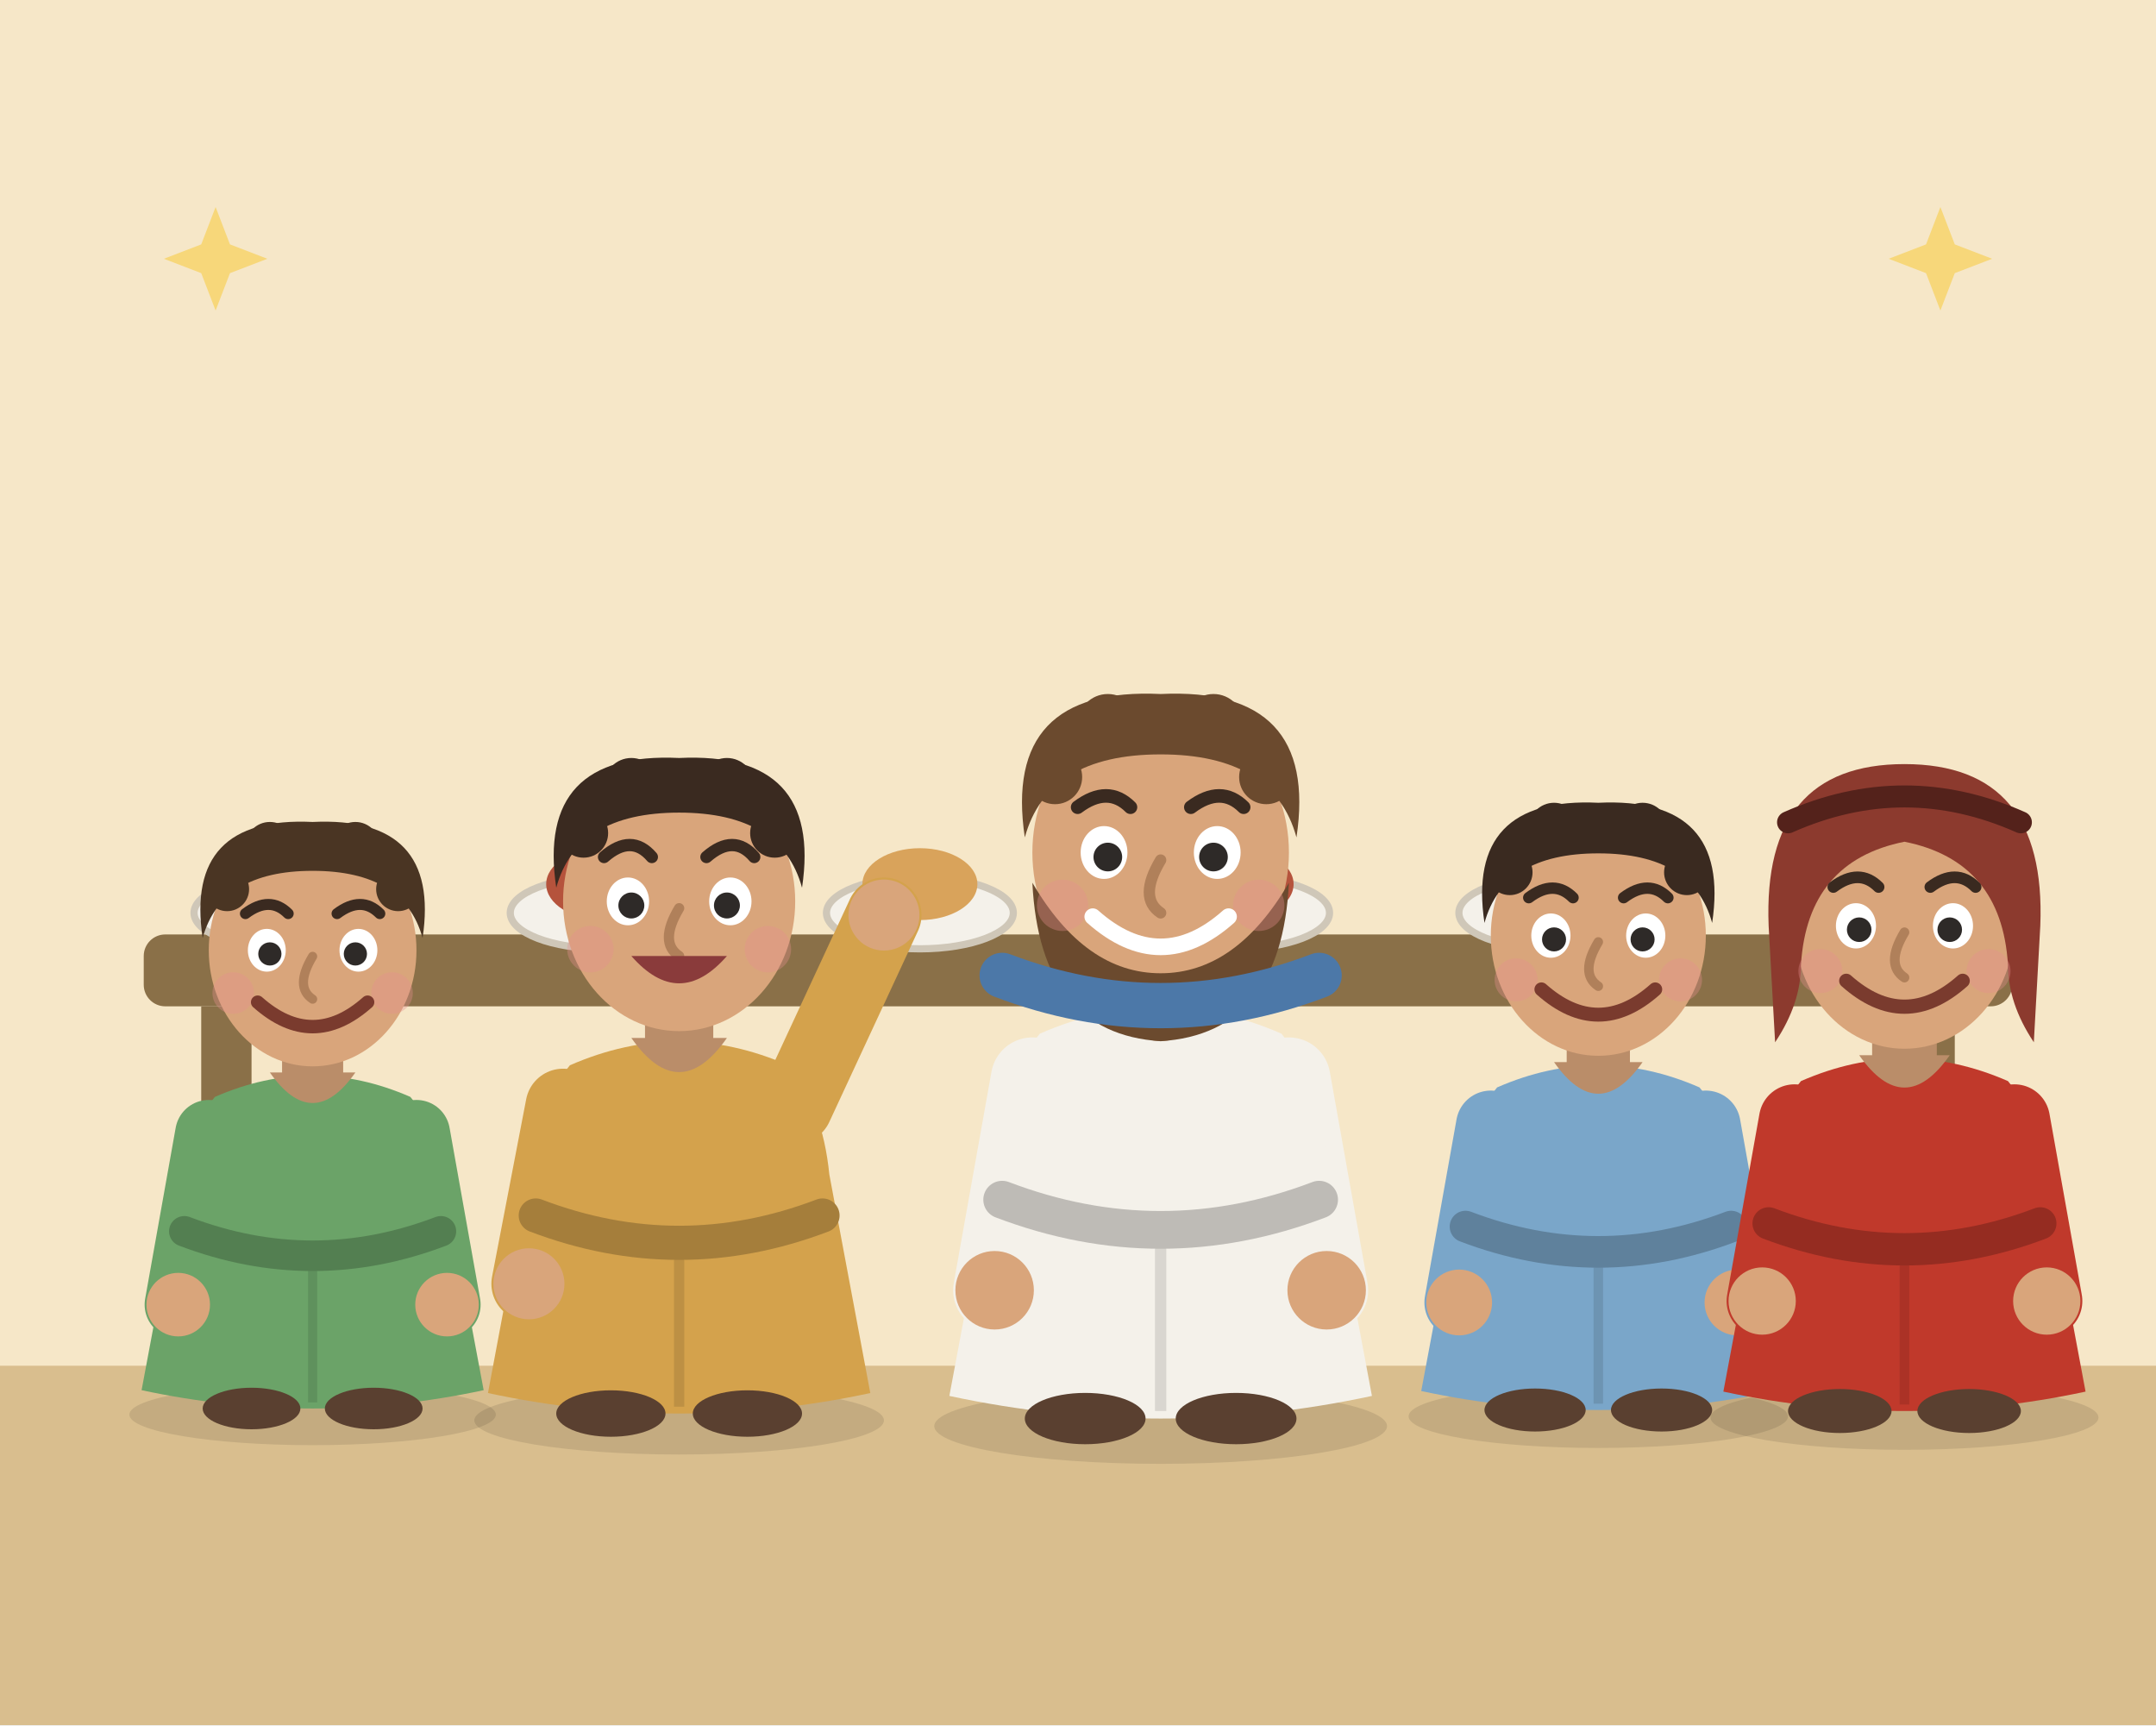
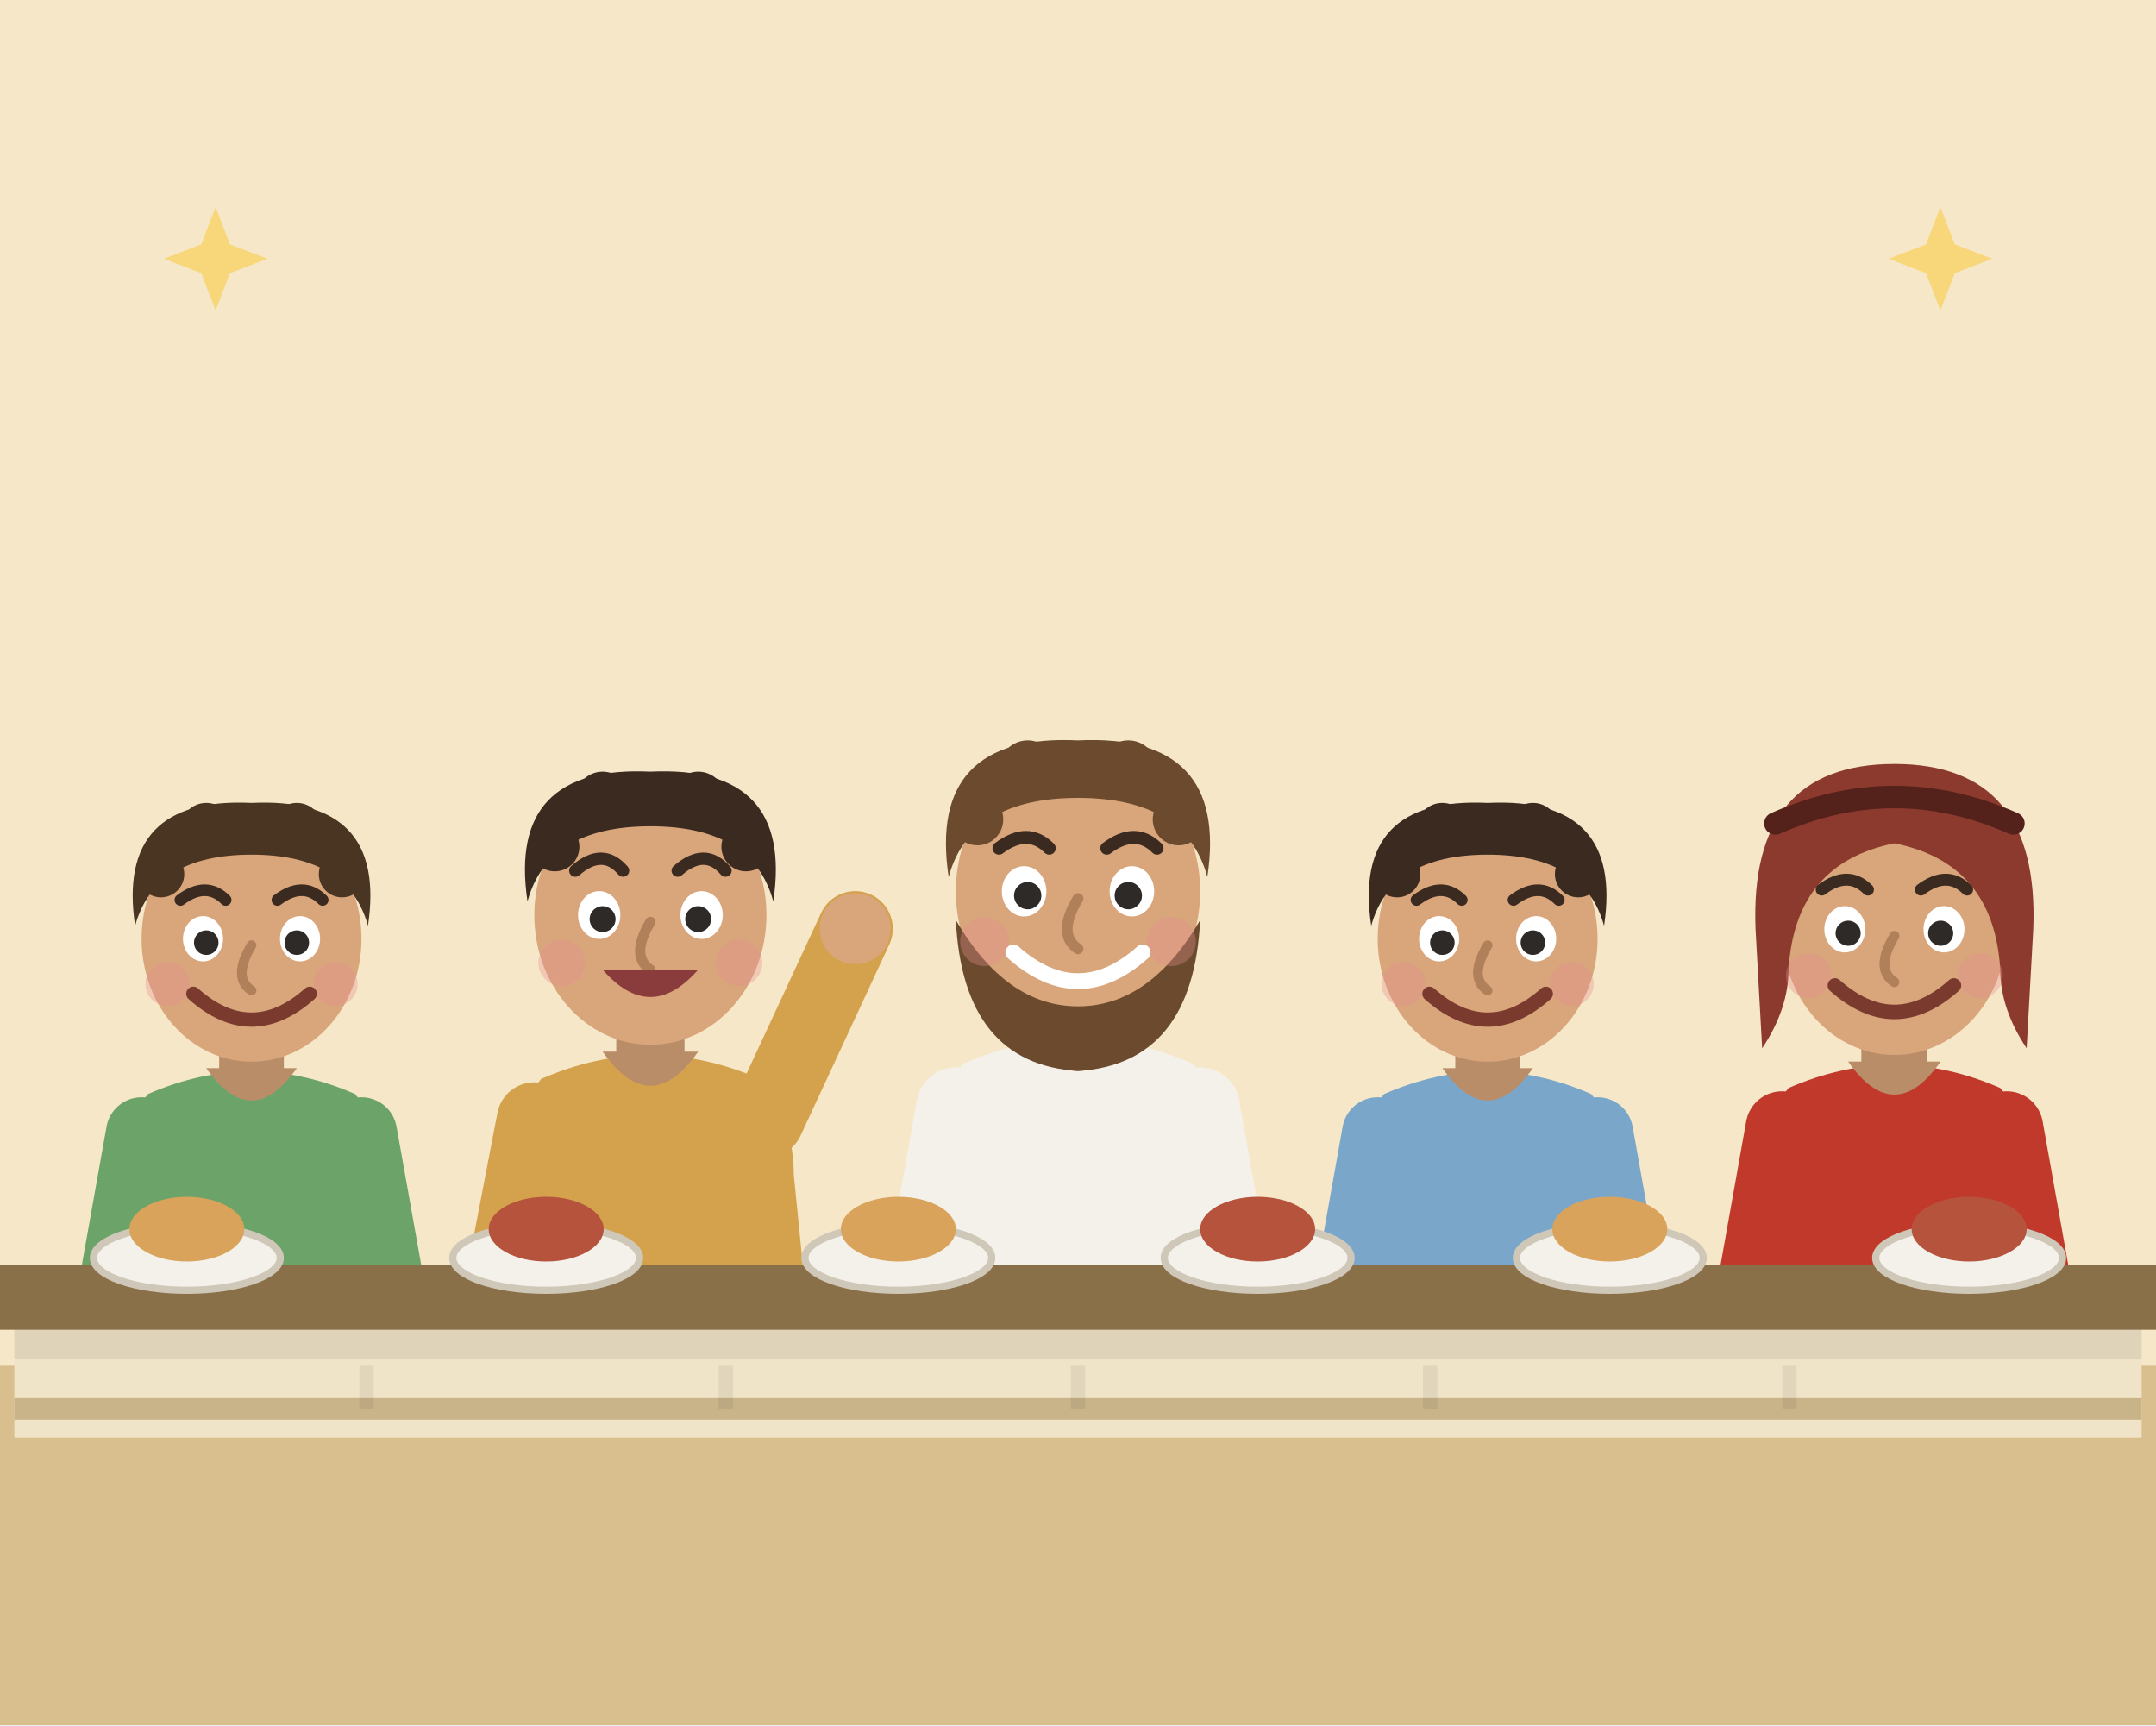
<svg xmlns="http://www.w3.org/2000/svg" viewBox="0 0 300 240">
  <rect width="300" height="240" fill="#F6E7C8" />
  <rect y="190" width="300" height="50" fill="#D9BE8E" />
-   <rect x="20" y="130" width="260" height="10" rx="3" fill="#8A7048" />
-   <rect x="28" y="140" width="7" height="50" fill="#8A7048" />
-   <rect x="265" y="140" width="7" height="50" fill="#8A7048" />
-   <ellipse cx="40" cy="127" rx="13" ry="5" fill="#F4F1EA" stroke="#CFC7B8" />
-   <ellipse cx="40" cy="123" rx="8" ry="5" fill="#D9A35B" />
-   <ellipse cx="84" cy="127" rx="13" ry="5" fill="#F4F1EA" stroke="#CFC7B8" />
-   <ellipse cx="84" cy="123" rx="8" ry="5" fill="#B5533C" />
-   <ellipse cx="128" cy="127" rx="13" ry="5" fill="#F4F1EA" stroke="#CFC7B8" />
-   <ellipse cx="128" cy="123" rx="8" ry="5" fill="#D9A35B" />
-   <ellipse cx="172" cy="127" rx="13" ry="5" fill="#F4F1EA" stroke="#CFC7B8" />
-   <ellipse cx="172" cy="123" rx="8" ry="5" fill="#B5533C" />
-   <ellipse cx="216" cy="127" rx="13" ry="5" fill="#F4F1EA" stroke="#CFC7B8" />
-   <ellipse cx="216" cy="123" rx="8" ry="5" fill="#D9A35B" />
-   <ellipse cx="260" cy="127" rx="13" ry="5" fill="#F4F1EA" stroke="#CFC7B8" />
-   <ellipse cx="260" cy="123" rx="8" ry="5" fill="#B5533C" />
-   <g transform="translate(18,108.4) scale(0.85)">
-     <ellipse cx="30" cy="104" rx="30" ry="5" fill="#000" opacity=".1" />
+   <g transform="translate(8,105.4) scale(0.9)">
    <line x1="13" y1="58" x2="8" y2="86" stroke="#6BA368" stroke-width="11" stroke-linecap="round" />
    <line x1="47" y1="58" x2="52" y2="86" stroke="#6BA368" stroke-width="11" stroke-linecap="round" />
    <rect x="25" y="40" width="10" height="14" rx="4" fill="#BA8D69" />
-     <path d="M14 52Q30 45 46 52Q51 58 52 68L58 100Q30 106 2 100L8 68Q9 58 14 52Z" fill="#6BA368" />
-     <path d="M9 74Q30 82 51 74" stroke="#537F51" stroke-width="5" fill="none" stroke-linecap="round" />
-     <path d="M30 80V102" stroke="#537F51" stroke-width="1.5" opacity=".5" />
-     <ellipse cx="20" cy="103" rx="8" ry="3.4" fill="#5A4030" />
-     <ellipse cx="40" cy="103" rx="8" ry="3.4" fill="#5A4030" />
+     <path d="M14 52Q30 45 46 52Q51 58 51 66L53 86H7L9 66Q9 58 14 52Z" fill="#6BA368" />
+     <ellipse cx="30" cy="90" rx="34" ry="12" fill="#6BA368" />
    <path d="M23 48Q30 58 37 48Z" fill="#BA8D69" />
    <circle cx="8" cy="86" r="5.2" fill="#D9A57B" />
    <circle cx="52" cy="86" r="5.2" fill="#D9A57B" />
    <ellipse cx="30" cy="28" rx="17" ry="19" fill="#D9A57B" />
    <path d="M12 26Q9 6 30 7Q51 6 48 26Q45 15 30 15Q15 15 12 26Z" fill="#4A3523" />
    <circle cx="16" cy="18" r="3.6" fill="#4A3523" />
    <circle cx="44" cy="18" r="3.6" fill="#4A3523" />
    <circle cx="23" cy="11" r="4" fill="#4A3523" />
    <circle cx="37" cy="11" r="4" fill="#4A3523" />
    <ellipse cx="22.5" cy="28" rx="3.1" ry="3.5" fill="#fff" />
    <ellipse cx="37.5" cy="28" rx="3.1" ry="3.5" fill="#fff" />
    <circle cx="23" cy="28.6" r="1.9" fill="#2E2A28" />
    <circle cx="37" cy="28.6" r="1.9" fill="#2E2A28" />
    <circle cx="17" cy="35" r="3.4" fill="#E58E8E" opacity=".35" />
    <circle cx="43" cy="35" r="3.4" fill="#E58E8E" opacity=".35" />
    <path d="M30 29q-3 5 0 7" stroke="#B0805A" stroke-width="1.5" fill="none" stroke-linecap="round" />
    <path d="M21 36.5q9 8 18 0" stroke="#7A3B2E" stroke-width="2.2" fill="none" stroke-linecap="round" />
    <path d="M19 22q4-3 7 0M34 22q4-3 7 0" stroke="#3A2A20" stroke-width="1.8" fill="none" stroke-linecap="round" />
  </g>
-   <g transform="translate(66,98.8) scale(0.95)">
-     <ellipse cx="30" cy="104" rx="30" ry="5" fill="#000" opacity=".1" />
+   <g transform="translate(62,100.7) scale(0.95)">
    <line x1="13" y1="58" x2="8" y2="84" stroke="#D4A24C" stroke-width="11" stroke-linecap="round" />
    <line x1="47" y1="58" x2="60" y2="30" stroke="#D4A24C" stroke-width="11" stroke-linecap="round" />
    <rect x="25" y="40" width="10" height="14" rx="4" fill="#BA8D69" />
-     <path d="M14 52Q30 45 46 52Q51 58 52 68L58 100Q30 106 2 100L8 68Q9 58 14 52Z" fill="#D4A24C" />
-     <path d="M9 74Q30 82 51 74" stroke="#A57E3B" stroke-width="5" fill="none" stroke-linecap="round" />
-     <path d="M30 80V102" stroke="#A57E3B" stroke-width="1.5" opacity=".5" />
-     <ellipse cx="20" cy="103" rx="8" ry="3.4" fill="#5A4030" />
-     <ellipse cx="40" cy="103" rx="8" ry="3.4" fill="#5A4030" />
+     <path d="M14 52Q30 45 46 52Q51 58 51 66L53 86H7L9 66Q9 58 14 52Z" fill="#D4A24C" />
+     <ellipse cx="30" cy="90" rx="34" ry="12" fill="#D4A24C" />
    <path d="M23 48Q30 58 37 48Z" fill="#BA8D69" />
    <circle cx="8" cy="84" r="5.2" fill="#D9A57B" />
    <circle cx="60" cy="30" r="5.2" fill="#D9A57B" />
    <ellipse cx="30" cy="28" rx="17" ry="19" fill="#D9A57B" />
    <path d="M12 26Q9 6 30 7Q51 6 48 26Q45 15 30 15Q15 15 12 26Z" fill="#3A2A20" />
    <circle cx="16" cy="18" r="3.6" fill="#3A2A20" />
    <circle cx="44" cy="18" r="3.6" fill="#3A2A20" />
    <circle cx="23" cy="11" r="4" fill="#3A2A20" />
    <circle cx="37" cy="11" r="4" fill="#3A2A20" />
    <ellipse cx="22.5" cy="28" rx="3.1" ry="3.5" fill="#fff" />
    <ellipse cx="37.5" cy="28" rx="3.1" ry="3.5" fill="#fff" />
    <circle cx="23" cy="28.6" r="1.9" fill="#2E2A28" />
    <circle cx="37" cy="28.6" r="1.9" fill="#2E2A28" />
    <circle cx="17" cy="35" r="3.4" fill="#E58E8E" opacity=".35" />
    <circle cx="43" cy="35" r="3.4" fill="#E58E8E" opacity=".35" />
    <path d="M30 29q-3 5 0 7" stroke="#B0805A" stroke-width="1.5" fill="none" stroke-linecap="round" />
    <path d="M23 36q7 8 14 0z" fill="#8A3B3B" />
    <path d="M19 21.5q4-3.5 7 0M34 21.5q4-3.5 7 0" stroke="#3A2A20" stroke-width="1.8" fill="none" stroke-linecap="round" />
  </g>
-   <g transform="translate(130,89.2) scale(1.05)">
-     <ellipse cx="30" cy="104" rx="30" ry="5" fill="#000" opacity=".1" />
+   <g transform="translate(120,96.0) scale(1.0)">
    <line x1="13" y1="58" x2="8" y2="86" stroke="#F4F1EA" stroke-width="11" stroke-linecap="round" />
    <line x1="47" y1="58" x2="52" y2="86" stroke="#F4F1EA" stroke-width="11" stroke-linecap="round" />
    <rect x="25" y="40" width="10" height="14" rx="4" fill="#BA8D69" />
-     <path d="M14 52Q30 45 46 52Q51 58 52 68L58 100Q30 106 2 100L8 68Q9 58 14 52Z" fill="#F4F1EA" />
-     <path d="M9 74Q30 82 51 74" stroke="#BEBBB6" stroke-width="5" fill="none" stroke-linecap="round" />
-     <path d="M30 80V102" stroke="#BEBBB6" stroke-width="1.5" opacity=".5" />
-     <ellipse cx="20" cy="103" rx="8" ry="3.4" fill="#5A4030" />
-     <ellipse cx="40" cy="103" rx="8" ry="3.4" fill="#5A4030" />
+     <path d="M14 52Q30 45 46 52Q51 58 51 66L53 86H7L9 66Q9 58 14 52Z" fill="#F4F1EA" />
+     <ellipse cx="30" cy="90" rx="34" ry="12" fill="#F4F1EA" />
    <path d="M23 48Q30 58 37 48Z" fill="#BA8D69" />
    <circle cx="8" cy="86" r="5.2" fill="#D9A57B" />
    <circle cx="52" cy="86" r="5.2" fill="#D9A57B" />
    <ellipse cx="30" cy="28" rx="17" ry="19" fill="#D9A57B" />
    <path d="M12 26Q9 6 30 7Q51 6 48 26Q45 15 30 15Q15 15 12 26Z" fill="#6B4A2E" />
    <circle cx="16" cy="18" r="3.6" fill="#6B4A2E" />
    <circle cx="44" cy="18" r="3.6" fill="#6B4A2E" />
    <circle cx="23" cy="11" r="4" fill="#6B4A2E" />
    <circle cx="37" cy="11" r="4" fill="#6B4A2E" />
    <path d="M13 32Q14 52 30 53Q46 52 47 32Q40 44 30 44Q20 44 13 32Z" fill="#6B4A2E" />
    <ellipse cx="22.5" cy="28" rx="3.1" ry="3.5" fill="#fff" />
    <ellipse cx="37.5" cy="28" rx="3.1" ry="3.5" fill="#fff" />
    <circle cx="23" cy="28.6" r="1.9" fill="#2E2A28" />
    <circle cx="37" cy="28.6" r="1.9" fill="#2E2A28" />
    <circle cx="17" cy="35" r="3.4" fill="#E58E8E" opacity=".35" />
    <circle cx="43" cy="35" r="3.4" fill="#E58E8E" opacity=".35" />
    <path d="M30 29q-3 5 0 7" stroke="#B0805A" stroke-width="1.5" fill="none" stroke-linecap="round" />
    <path d="M21 36.5q9 8 18 0" stroke="#FFFFFF" stroke-width="2.2" fill="none" stroke-linecap="round" />
    <path d="M19 22q4-3 7 0M34 22q4-3 7 0" stroke="#3A2A20" stroke-width="1.8" fill="none" stroke-linecap="round" />
  </g>
-   <g transform="translate(130,58) scale(1.05)">
-     <path d="M9 74Q30 82 51 74" stroke="#4C78A8" stroke-width="6" fill="none" stroke-linecap="round" />
-   </g>
-   <g transform="translate(196,105.52) scale(0.88)">
-     <ellipse cx="30" cy="104" rx="30" ry="5" fill="#000" opacity=".1" />
+   <g transform="translate(180,105.4) scale(0.9)">
    <line x1="13" y1="58" x2="8" y2="86" stroke="#7AA6C9" stroke-width="11" stroke-linecap="round" />
    <line x1="47" y1="58" x2="52" y2="86" stroke="#7AA6C9" stroke-width="11" stroke-linecap="round" />
    <rect x="25" y="40" width="10" height="14" rx="4" fill="#BA8D69" />
-     <path d="M14 52Q30 45 46 52Q51 58 52 68L58 100Q30 106 2 100L8 68Q9 58 14 52Z" fill="#7AA6C9" />
-     <path d="M9 74Q30 82 51 74" stroke="#5F819C" stroke-width="5" fill="none" stroke-linecap="round" />
-     <path d="M30 80V102" stroke="#5F819C" stroke-width="1.5" opacity=".5" />
-     <ellipse cx="20" cy="103" rx="8" ry="3.4" fill="#5A4030" />
-     <ellipse cx="40" cy="103" rx="8" ry="3.4" fill="#5A4030" />
+     <path d="M14 52Q30 45 46 52Q51 58 51 66L53 86H7L9 66Q9 58 14 52Z" fill="#7AA6C9" />
+     <ellipse cx="30" cy="90" rx="34" ry="12" fill="#7AA6C9" />
    <path d="M23 48Q30 58 37 48Z" fill="#BA8D69" />
    <circle cx="8" cy="86" r="5.2" fill="#D9A57B" />
    <circle cx="52" cy="86" r="5.2" fill="#D9A57B" />
    <ellipse cx="30" cy="28" rx="17" ry="19" fill="#D9A57B" />
    <path d="M12 26Q9 6 30 7Q51 6 48 26Q45 15 30 15Q15 15 12 26Z" fill="#3A2A20" />
    <circle cx="16" cy="18" r="3.6" fill="#3A2A20" />
    <circle cx="44" cy="18" r="3.6" fill="#3A2A20" />
    <circle cx="23" cy="11" r="4" fill="#3A2A20" />
    <circle cx="37" cy="11" r="4" fill="#3A2A20" />
    <ellipse cx="22.5" cy="28" rx="3.1" ry="3.5" fill="#fff" />
    <ellipse cx="37.5" cy="28" rx="3.1" ry="3.5" fill="#fff" />
    <circle cx="23" cy="28.6" r="1.9" fill="#2E2A28" />
    <circle cx="37" cy="28.6" r="1.9" fill="#2E2A28" />
    <circle cx="17" cy="35" r="3.4" fill="#E58E8E" opacity=".35" />
    <circle cx="43" cy="35" r="3.4" fill="#E58E8E" opacity=".35" />
    <path d="M30 29q-3 5 0 7" stroke="#B0805A" stroke-width="1.5" fill="none" stroke-linecap="round" />
    <path d="M21 36.5q9 8 18 0" stroke="#7A3B2E" stroke-width="2.2" fill="none" stroke-linecap="round" />
    <path d="M19 22q4-3 7 0M34 22q4-3 7 0" stroke="#3A2A20" stroke-width="1.8" fill="none" stroke-linecap="round" />
  </g>
-   <g transform="translate(238,103.6) scale(0.9)">
-     <ellipse cx="30" cy="104" rx="30" ry="5" fill="#000" opacity=".1" />
+   <g transform="translate(236,103.52) scale(0.92)">
    <line x1="13" y1="58" x2="8" y2="86" stroke="#C0392B" stroke-width="11" stroke-linecap="round" />
    <line x1="47" y1="58" x2="52" y2="86" stroke="#C0392B" stroke-width="11" stroke-linecap="round" />
    <rect x="25" y="40" width="10" height="14" rx="4" fill="#BA8D69" />
-     <path d="M14 52Q30 45 46 52Q51 58 52 68L58 100Q30 106 2 100L8 68Q9 58 14 52Z" fill="#C0392B" />
-     <path d="M9 74Q30 82 51 74" stroke="#952C21" stroke-width="5" fill="none" stroke-linecap="round" />
-     <path d="M30 80V102" stroke="#952C21" stroke-width="1.5" opacity=".5" />
-     <ellipse cx="20" cy="103" rx="8" ry="3.4" fill="#5A4030" />
-     <ellipse cx="40" cy="103" rx="8" ry="3.4" fill="#5A4030" />
+     <path d="M14 52Q30 45 46 52Q51 58 51 66L53 86H7L9 66Q9 58 14 52Z" fill="#C0392B" />
+     <ellipse cx="30" cy="90" rx="34" ry="12" fill="#C0392B" />
    <path d="M23 48Q30 58 37 48Z" fill="#BA8D69" />
    <circle cx="8" cy="86" r="5.2" fill="#D9A57B" />
    <circle cx="52" cy="86" r="5.2" fill="#D9A57B" />
    <ellipse cx="30" cy="28" rx="17" ry="19" fill="#D9A57B" />
    <path d="M30 3Q8 3 9 28L10 46Q14 40 14 34Q15 18 30 15Q45 18 46 34Q46 40 50 46L51 28Q52 3 30 3Z" fill="#8C3A2E" />
    <path d="M12 12Q30 4 48 12" stroke="#54221B" stroke-width="3.4" fill="none" stroke-linecap="round" />
    <ellipse cx="22.5" cy="28" rx="3.1" ry="3.5" fill="#fff" />
    <ellipse cx="37.5" cy="28" rx="3.1" ry="3.5" fill="#fff" />
    <circle cx="23" cy="28.6" r="1.9" fill="#2E2A28" />
    <circle cx="37" cy="28.6" r="1.9" fill="#2E2A28" />
    <circle cx="17" cy="35" r="3.4" fill="#E58E8E" opacity=".35" />
    <circle cx="43" cy="35" r="3.4" fill="#E58E8E" opacity=".35" />
    <path d="M30 29q-3 5 0 7" stroke="#B0805A" stroke-width="1.5" fill="none" stroke-linecap="round" />
    <path d="M21 36.5q9 8 18 0" stroke="#7A3B2E" stroke-width="2.2" fill="none" stroke-linecap="round" />
    <path d="M19 22q4-3 7 0M34 22q4-3 7 0" stroke="#3A2A20" stroke-width="1.8" fill="none" stroke-linecap="round" />
  </g>
+   <rect x="2" y="184.0" width="296" height="16.0" fill="#F0E4C8" />
+   <rect x="2" y="184.0" width="296" height="5" fill="#00000012" />
+   <path d="M2 196H298" stroke="#C9B48A" stroke-width="3" />
+   <path d="M51 190.0V196" stroke="#00000010" stroke-width="2" />
+   <path d="M101 190.0V196" stroke="#00000010" stroke-width="2" />
+   <path d="M150 190.0V196" stroke="#00000010" stroke-width="2" />
+   <path d="M199 190.0V196" stroke="#00000010" stroke-width="2" />
+   <path d="M249 190.0V196" stroke="#00000010" stroke-width="2" />
+   <rect x="-3" y="176.0" width="306" height="9" rx="3" fill="#8A7048" />
+   <ellipse cx="26" cy="175.0" rx="13" ry="4.5" fill="#F4F1EA" stroke="#CFC7B8" />
+   <ellipse cx="26" cy="171.0" rx="8" ry="4.5" fill="#D9A35B" />
+   <ellipse cx="76" cy="175.0" rx="13" ry="4.5" fill="#F4F1EA" stroke="#CFC7B8" />
+   <ellipse cx="76" cy="171.0" rx="8" ry="4.5" fill="#B5533C" />
+   <ellipse cx="125" cy="175.0" rx="13" ry="4.5" fill="#F4F1EA" stroke="#CFC7B8" />
+   <ellipse cx="125" cy="171.0" rx="8" ry="4.5" fill="#D9A35B" />
+   <ellipse cx="175" cy="175.0" rx="13" ry="4.5" fill="#F4F1EA" stroke="#CFC7B8" />
+   <ellipse cx="175" cy="171.0" rx="8" ry="4.5" fill="#B5533C" />
+   <ellipse cx="224" cy="175.0" rx="13" ry="4.5" fill="#F4F1EA" stroke="#CFC7B8" />
+   <ellipse cx="224" cy="171.0" rx="8" ry="4.5" fill="#D9A35B" />
+   <ellipse cx="274" cy="175.0" rx="13" ry="4.5" fill="#F4F1EA" stroke="#CFC7B8" />
+   <ellipse cx="274" cy="171.0" rx="8" ry="4.5" fill="#B5533C" />
  <g transform="translate(30,36) scale(0.8)">
    <path d="M0-9l2.5 6.5L9 0l-6.5 2.5L0 9l-2.5-6.5L-9 0l6.5-2.5z" fill="#F7D77A" />
  </g>
  <g transform="translate(270,36) scale(0.8)">
    <path d="M0-9l2.5 6.5L9 0l-6.5 2.5L0 9l-2.5-6.5L-9 0l6.5-2.5z" fill="#F7D77A" />
  </g>
</svg>
